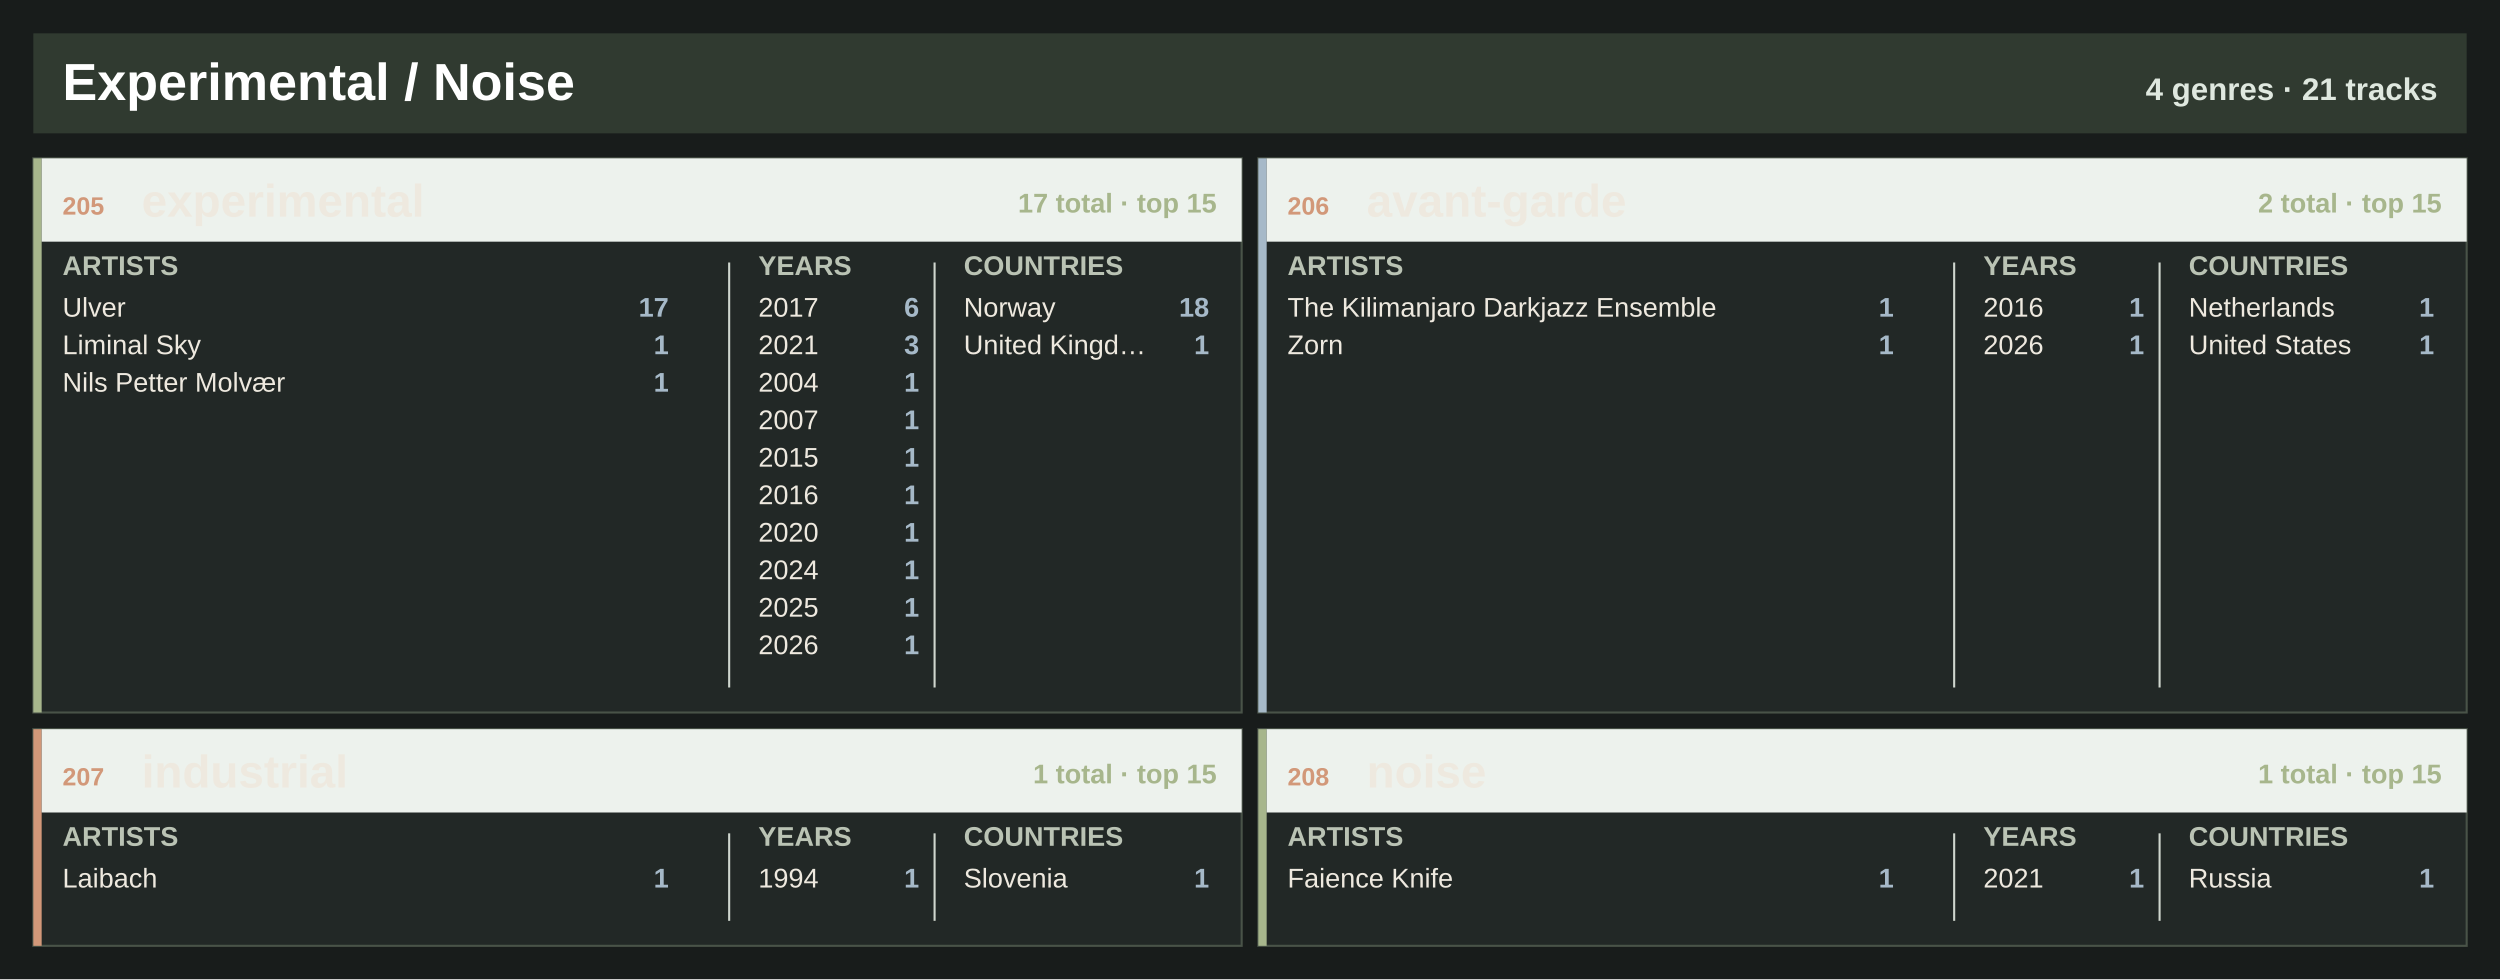
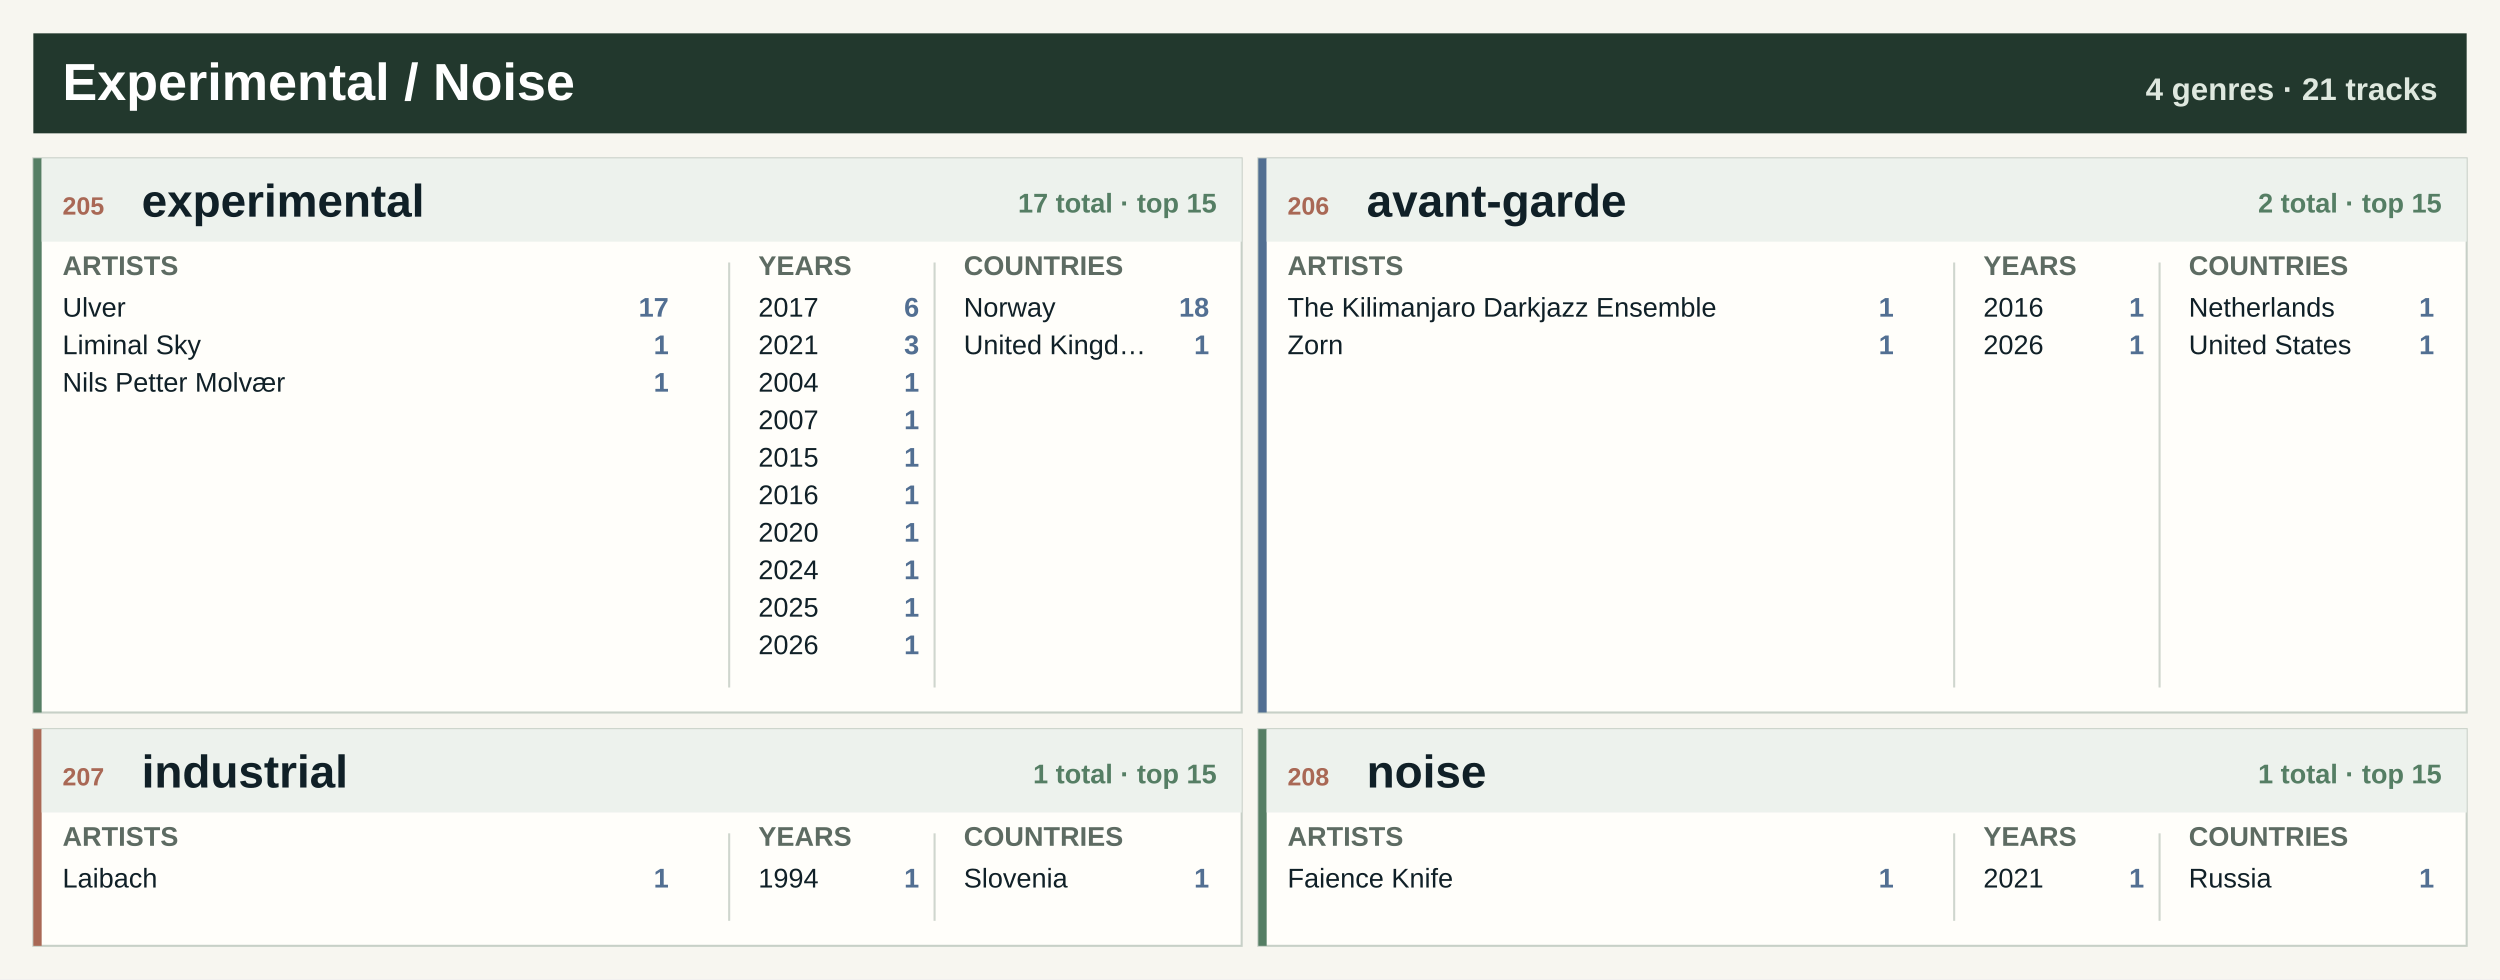
<svg xmlns="http://www.w3.org/2000/svg" width="1200" height="470" viewBox="0 0 1200 470" role="img" aria-label="Experimental / Noise genre atlas">
-   <rect width="1200" height="470" fill="#181c1b" />
-   <rect x="16" y="16" width="1168" height="48" fill="#303a30" />
+   <rect width="1200" height="470" fill="#f7f6f0" />
+   <rect x="16" y="16" width="1168" height="48" fill="#22382d" />
  <text x="30.0" y="48.0" font-family="Segoe UI, Arial, sans-serif" font-size="25" font-weight="800" fill="#ffffff" text-anchor="start">Experimental / Noise</text>
  <text x="1170.0" y="48.0" font-family="Segoe UI, Arial, sans-serif" font-size="15" font-weight="800" fill="#dfe8df" text-anchor="end">4 genres · 21 tracks</text>
-   <rect x="16.0" y="76.0" width="580.0" height="266" fill="#222826" stroke="#495348" />
-   <rect x="16.0" y="76.0" width="4" height="266" fill="#a7b68c" />
+   <rect x="16.0" y="76.0" width="580.0" height="266" fill="#fffefa" stroke="#c7d0c7" />
+   <rect x="16.0" y="76.0" width="4" height="266" fill="#557e64" />
  <rect x="20.0" y="76.0" width="576.0" height="40" fill="#edf2ed" />
-   <text x="30.0" y="103.0" font-family="Segoe UI, Arial, sans-serif" font-size="12" font-weight="800" fill="#d29879" text-anchor="start">205</text>
-   <text x="68.0" y="104.0" font-family="Segoe UI, Arial, sans-serif" font-size="22" font-weight="800" fill="#eee9df" text-anchor="start">experimental</text>
-   <text x="584.0" y="102.0" font-family="Segoe UI, Arial, sans-serif" font-size="13" font-weight="800" fill="#a7b68c" text-anchor="end">17 total · top 15</text>
-   <text x="30.0" y="132.0" font-family="Segoe UI, Arial, sans-serif" font-size="13" font-weight="800" fill="#bac3b4" text-anchor="start">ARTISTS</text>
-   <text x="364.0" y="132.0" font-family="Segoe UI, Arial, sans-serif" font-size="13" font-weight="800" fill="#bac3b4" text-anchor="start">YEARS</text>
-   <text x="462.6" y="132.0" font-family="Segoe UI, Arial, sans-serif" font-size="13" font-weight="800" fill="#bac3b4" text-anchor="start">COUNTRIES</text>
+   <text x="30.0" y="103.0" font-family="Segoe UI, Arial, sans-serif" font-size="12" font-weight="800" fill="#a96855" text-anchor="start">205</text>
+   <text x="68.0" y="104.0" font-family="Segoe UI, Arial, sans-serif" font-size="22" font-weight="800" fill="#102027" text-anchor="start">experimental</text>
+   <text x="584.0" y="102.0" font-family="Segoe UI, Arial, sans-serif" font-size="13" font-weight="800" fill="#557e64" text-anchor="end">17 total · top 15</text>
+   <text x="30.0" y="132.0" font-family="Segoe UI, Arial, sans-serif" font-size="13" font-weight="800" fill="#5d6b62" text-anchor="start">ARTISTS</text>
+   <text x="364.0" y="132.0" font-family="Segoe UI, Arial, sans-serif" font-size="13" font-weight="800" fill="#5d6b62" text-anchor="start">YEARS</text>
+   <text x="462.6" y="132.0" font-family="Segoe UI, Arial, sans-serif" font-size="13" font-weight="800" fill="#5d6b62" text-anchor="start">COUNTRIES</text>
  <line x1="350.0" y1="126.0" x2="350.0" y2="330.0" stroke="#cfd6ce" />
  <line x1="448.6" y1="126.0" x2="448.6" y2="330.0" stroke="#cfd6ce" />
-   <text x="30.0" y="152.0" font-family="Segoe UI, Arial, sans-serif" font-size="13" font-weight="400" fill="#eee9df" text-anchor="start">Ulver</text>
-   <text x="321.0" y="152.0" font-family="Segoe UI, Arial, sans-serif" font-size="13" font-weight="800" fill="#a6b9c8" text-anchor="end">17</text>
-   <text x="30.0" y="170.0" font-family="Segoe UI, Arial, sans-serif" font-size="13" font-weight="400" fill="#eee9df" text-anchor="start">Liminal Sky</text>
-   <text x="321.0" y="170.0" font-family="Segoe UI, Arial, sans-serif" font-size="13" font-weight="800" fill="#a6b9c8" text-anchor="end">1</text>
-   <text x="30.0" y="188.0" font-family="Segoe UI, Arial, sans-serif" font-size="13" font-weight="400" fill="#eee9df" text-anchor="start">Nils Petter Molvær</text>
-   <text x="321.0" y="188.0" font-family="Segoe UI, Arial, sans-serif" font-size="13" font-weight="800" fill="#a6b9c8" text-anchor="end">1</text>
-   <text x="364.0" y="152.0" font-family="Segoe UI, Arial, sans-serif" font-size="13" font-weight="400" fill="#eee9df" text-anchor="start">2017</text>
-   <text x="441.2" y="152.0" font-family="Segoe UI, Arial, sans-serif" font-size="13" font-weight="800" fill="#a6b9c8" text-anchor="end">6</text>
-   <text x="364.0" y="170.0" font-family="Segoe UI, Arial, sans-serif" font-size="13" font-weight="400" fill="#eee9df" text-anchor="start">2021</text>
-   <text x="441.2" y="170.0" font-family="Segoe UI, Arial, sans-serif" font-size="13" font-weight="800" fill="#a6b9c8" text-anchor="end">3</text>
-   <text x="364.0" y="188.0" font-family="Segoe UI, Arial, sans-serif" font-size="13" font-weight="400" fill="#eee9df" text-anchor="start">2004</text>
-   <text x="441.2" y="188.0" font-family="Segoe UI, Arial, sans-serif" font-size="13" font-weight="800" fill="#a6b9c8" text-anchor="end">1</text>
-   <text x="364.0" y="206.0" font-family="Segoe UI, Arial, sans-serif" font-size="13" font-weight="400" fill="#eee9df" text-anchor="start">2007</text>
-   <text x="441.2" y="206.0" font-family="Segoe UI, Arial, sans-serif" font-size="13" font-weight="800" fill="#a6b9c8" text-anchor="end">1</text>
-   <text x="364.0" y="224.0" font-family="Segoe UI, Arial, sans-serif" font-size="13" font-weight="400" fill="#eee9df" text-anchor="start">2015</text>
-   <text x="441.2" y="224.0" font-family="Segoe UI, Arial, sans-serif" font-size="13" font-weight="800" fill="#a6b9c8" text-anchor="end">1</text>
-   <text x="364.0" y="242.0" font-family="Segoe UI, Arial, sans-serif" font-size="13" font-weight="400" fill="#eee9df" text-anchor="start">2016</text>
-   <text x="441.2" y="242.0" font-family="Segoe UI, Arial, sans-serif" font-size="13" font-weight="800" fill="#a6b9c8" text-anchor="end">1</text>
-   <text x="364.0" y="260.0" font-family="Segoe UI, Arial, sans-serif" font-size="13" font-weight="400" fill="#eee9df" text-anchor="start">2020</text>
-   <text x="441.2" y="260.0" font-family="Segoe UI, Arial, sans-serif" font-size="13" font-weight="800" fill="#a6b9c8" text-anchor="end">1</text>
-   <text x="364.0" y="278.0" font-family="Segoe UI, Arial, sans-serif" font-size="13" font-weight="400" fill="#eee9df" text-anchor="start">2024</text>
-   <text x="441.2" y="278.0" font-family="Segoe UI, Arial, sans-serif" font-size="13" font-weight="800" fill="#a6b9c8" text-anchor="end">1</text>
-   <text x="364.0" y="296.0" font-family="Segoe UI, Arial, sans-serif" font-size="13" font-weight="400" fill="#eee9df" text-anchor="start">2025</text>
-   <text x="441.2" y="296.0" font-family="Segoe UI, Arial, sans-serif" font-size="13" font-weight="800" fill="#a6b9c8" text-anchor="end">1</text>
-   <text x="364.0" y="314.0" font-family="Segoe UI, Arial, sans-serif" font-size="13" font-weight="400" fill="#eee9df" text-anchor="start">2026</text>
-   <text x="441.2" y="314.0" font-family="Segoe UI, Arial, sans-serif" font-size="13" font-weight="800" fill="#a6b9c8" text-anchor="end">1</text>
-   <text x="462.6" y="152.0" font-family="Segoe UI, Arial, sans-serif" font-size="13" font-weight="400" fill="#eee9df" text-anchor="start">Norway</text>
-   <text x="580.4" y="152.0" font-family="Segoe UI, Arial, sans-serif" font-size="13" font-weight="800" fill="#a6b9c8" text-anchor="end">18</text>
-   <text x="462.6" y="170.0" font-family="Segoe UI, Arial, sans-serif" font-size="13" font-weight="400" fill="#eee9df" text-anchor="start">United Kingd…</text>
-   <text x="580.4" y="170.0" font-family="Segoe UI, Arial, sans-serif" font-size="13" font-weight="800" fill="#a6b9c8" text-anchor="end">1</text>
-   <rect x="604.0" y="76.0" width="580.0" height="266" fill="#222826" stroke="#495348" />
-   <rect x="604.0" y="76.0" width="4" height="266" fill="#a6b9c8" />
+   <text x="30.0" y="152.0" font-family="Segoe UI, Arial, sans-serif" font-size="13" font-weight="400" fill="#102027" text-anchor="start">Ulver</text>
+   <text x="321.0" y="152.0" font-family="Segoe UI, Arial, sans-serif" font-size="13" font-weight="800" fill="#526f92" text-anchor="end">17</text>
+   <text x="30.0" y="170.0" font-family="Segoe UI, Arial, sans-serif" font-size="13" font-weight="400" fill="#102027" text-anchor="start">Liminal Sky</text>
+   <text x="321.0" y="170.0" font-family="Segoe UI, Arial, sans-serif" font-size="13" font-weight="800" fill="#526f92" text-anchor="end">1</text>
+   <text x="30.0" y="188.0" font-family="Segoe UI, Arial, sans-serif" font-size="13" font-weight="400" fill="#102027" text-anchor="start">Nils Petter Molvær</text>
+   <text x="321.0" y="188.0" font-family="Segoe UI, Arial, sans-serif" font-size="13" font-weight="800" fill="#526f92" text-anchor="end">1</text>
+   <text x="364.0" y="152.0" font-family="Segoe UI, Arial, sans-serif" font-size="13" font-weight="400" fill="#102027" text-anchor="start">2017</text>
+   <text x="441.2" y="152.0" font-family="Segoe UI, Arial, sans-serif" font-size="13" font-weight="800" fill="#526f92" text-anchor="end">6</text>
+   <text x="364.0" y="170.0" font-family="Segoe UI, Arial, sans-serif" font-size="13" font-weight="400" fill="#102027" text-anchor="start">2021</text>
+   <text x="441.2" y="170.0" font-family="Segoe UI, Arial, sans-serif" font-size="13" font-weight="800" fill="#526f92" text-anchor="end">3</text>
+   <text x="364.0" y="188.0" font-family="Segoe UI, Arial, sans-serif" font-size="13" font-weight="400" fill="#102027" text-anchor="start">2004</text>
+   <text x="441.2" y="188.0" font-family="Segoe UI, Arial, sans-serif" font-size="13" font-weight="800" fill="#526f92" text-anchor="end">1</text>
+   <text x="364.0" y="206.0" font-family="Segoe UI, Arial, sans-serif" font-size="13" font-weight="400" fill="#102027" text-anchor="start">2007</text>
+   <text x="441.2" y="206.0" font-family="Segoe UI, Arial, sans-serif" font-size="13" font-weight="800" fill="#526f92" text-anchor="end">1</text>
+   <text x="364.0" y="224.0" font-family="Segoe UI, Arial, sans-serif" font-size="13" font-weight="400" fill="#102027" text-anchor="start">2015</text>
+   <text x="441.2" y="224.0" font-family="Segoe UI, Arial, sans-serif" font-size="13" font-weight="800" fill="#526f92" text-anchor="end">1</text>
+   <text x="364.0" y="242.0" font-family="Segoe UI, Arial, sans-serif" font-size="13" font-weight="400" fill="#102027" text-anchor="start">2016</text>
+   <text x="441.2" y="242.0" font-family="Segoe UI, Arial, sans-serif" font-size="13" font-weight="800" fill="#526f92" text-anchor="end">1</text>
+   <text x="364.0" y="260.0" font-family="Segoe UI, Arial, sans-serif" font-size="13" font-weight="400" fill="#102027" text-anchor="start">2020</text>
+   <text x="441.2" y="260.0" font-family="Segoe UI, Arial, sans-serif" font-size="13" font-weight="800" fill="#526f92" text-anchor="end">1</text>
+   <text x="364.0" y="278.0" font-family="Segoe UI, Arial, sans-serif" font-size="13" font-weight="400" fill="#102027" text-anchor="start">2024</text>
+   <text x="441.2" y="278.0" font-family="Segoe UI, Arial, sans-serif" font-size="13" font-weight="800" fill="#526f92" text-anchor="end">1</text>
+   <text x="364.0" y="296.0" font-family="Segoe UI, Arial, sans-serif" font-size="13" font-weight="400" fill="#102027" text-anchor="start">2025</text>
+   <text x="441.2" y="296.0" font-family="Segoe UI, Arial, sans-serif" font-size="13" font-weight="800" fill="#526f92" text-anchor="end">1</text>
+   <text x="364.0" y="314.0" font-family="Segoe UI, Arial, sans-serif" font-size="13" font-weight="400" fill="#102027" text-anchor="start">2026</text>
+   <text x="441.2" y="314.0" font-family="Segoe UI, Arial, sans-serif" font-size="13" font-weight="800" fill="#526f92" text-anchor="end">1</text>
+   <text x="462.6" y="152.0" font-family="Segoe UI, Arial, sans-serif" font-size="13" font-weight="400" fill="#102027" text-anchor="start">Norway</text>
+   <text x="580.4" y="152.0" font-family="Segoe UI, Arial, sans-serif" font-size="13" font-weight="800" fill="#526f92" text-anchor="end">18</text>
+   <text x="462.6" y="170.0" font-family="Segoe UI, Arial, sans-serif" font-size="13" font-weight="400" fill="#102027" text-anchor="start">United Kingd…</text>
+   <text x="580.4" y="170.0" font-family="Segoe UI, Arial, sans-serif" font-size="13" font-weight="800" fill="#526f92" text-anchor="end">1</text>
+   <rect x="604.0" y="76.0" width="580.0" height="266" fill="#fffefa" stroke="#c7d0c7" />
+   <rect x="604.0" y="76.0" width="4" height="266" fill="#526f92" />
  <rect x="608.0" y="76.0" width="576.0" height="40" fill="#edf2ed" />
-   <text x="618.0" y="103.0" font-family="Segoe UI, Arial, sans-serif" font-size="12" font-weight="800" fill="#d29879" text-anchor="start">206</text>
-   <text x="656.0" y="104.0" font-family="Segoe UI, Arial, sans-serif" font-size="22" font-weight="800" fill="#eee9df" text-anchor="start">avant-garde</text>
-   <text x="1172.0" y="102.0" font-family="Segoe UI, Arial, sans-serif" font-size="13" font-weight="800" fill="#a7b68c" text-anchor="end">2 total · top 15</text>
-   <text x="618.0" y="132.0" font-family="Segoe UI, Arial, sans-serif" font-size="13" font-weight="800" fill="#bac3b4" text-anchor="start">ARTISTS</text>
-   <text x="952.0" y="132.0" font-family="Segoe UI, Arial, sans-serif" font-size="13" font-weight="800" fill="#bac3b4" text-anchor="start">YEARS</text>
-   <text x="1050.6" y="132.0" font-family="Segoe UI, Arial, sans-serif" font-size="13" font-weight="800" fill="#bac3b4" text-anchor="start">COUNTRIES</text>
+   <text x="618.0" y="103.0" font-family="Segoe UI, Arial, sans-serif" font-size="12" font-weight="800" fill="#a96855" text-anchor="start">206</text>
+   <text x="656.0" y="104.0" font-family="Segoe UI, Arial, sans-serif" font-size="22" font-weight="800" fill="#102027" text-anchor="start">avant-garde</text>
+   <text x="1172.0" y="102.0" font-family="Segoe UI, Arial, sans-serif" font-size="13" font-weight="800" fill="#557e64" text-anchor="end">2 total · top 15</text>
+   <text x="618.0" y="132.0" font-family="Segoe UI, Arial, sans-serif" font-size="13" font-weight="800" fill="#5d6b62" text-anchor="start">ARTISTS</text>
+   <text x="952.0" y="132.0" font-family="Segoe UI, Arial, sans-serif" font-size="13" font-weight="800" fill="#5d6b62" text-anchor="start">YEARS</text>
+   <text x="1050.6" y="132.0" font-family="Segoe UI, Arial, sans-serif" font-size="13" font-weight="800" fill="#5d6b62" text-anchor="start">COUNTRIES</text>
  <line x1="938.0" y1="126.0" x2="938.0" y2="330.0" stroke="#cfd6ce" />
  <line x1="1036.6" y1="126.0" x2="1036.6" y2="330.0" stroke="#cfd6ce" />
-   <text x="618.0" y="152.0" font-family="Segoe UI, Arial, sans-serif" font-size="13" font-weight="400" fill="#eee9df" text-anchor="start">The Kilimanjaro Darkjazz Ensemble</text>
-   <text x="909.0" y="152.0" font-family="Segoe UI, Arial, sans-serif" font-size="13" font-weight="800" fill="#a6b9c8" text-anchor="end">1</text>
-   <text x="618.0" y="170.0" font-family="Segoe UI, Arial, sans-serif" font-size="13" font-weight="400" fill="#eee9df" text-anchor="start">Zorn</text>
-   <text x="909.0" y="170.0" font-family="Segoe UI, Arial, sans-serif" font-size="13" font-weight="800" fill="#a6b9c8" text-anchor="end">1</text>
-   <text x="952.0" y="152.0" font-family="Segoe UI, Arial, sans-serif" font-size="13" font-weight="400" fill="#eee9df" text-anchor="start">2016</text>
-   <text x="1029.2" y="152.0" font-family="Segoe UI, Arial, sans-serif" font-size="13" font-weight="800" fill="#a6b9c8" text-anchor="end">1</text>
-   <text x="952.0" y="170.0" font-family="Segoe UI, Arial, sans-serif" font-size="13" font-weight="400" fill="#eee9df" text-anchor="start">2026</text>
-   <text x="1029.2" y="170.0" font-family="Segoe UI, Arial, sans-serif" font-size="13" font-weight="800" fill="#a6b9c8" text-anchor="end">1</text>
-   <text x="1050.6" y="152.0" font-family="Segoe UI, Arial, sans-serif" font-size="13" font-weight="400" fill="#eee9df" text-anchor="start">Netherlands</text>
-   <text x="1168.4" y="152.0" font-family="Segoe UI, Arial, sans-serif" font-size="13" font-weight="800" fill="#a6b9c8" text-anchor="end">1</text>
-   <text x="1050.6" y="170.0" font-family="Segoe UI, Arial, sans-serif" font-size="13" font-weight="400" fill="#eee9df" text-anchor="start">United States</text>
-   <text x="1168.4" y="170.0" font-family="Segoe UI, Arial, sans-serif" font-size="13" font-weight="800" fill="#a6b9c8" text-anchor="end">1</text>
-   <rect x="16.0" y="350.0" width="580.0" height="104" fill="#222826" stroke="#495348" />
-   <rect x="16.0" y="350.0" width="4" height="104" fill="#d29879" />
+   <text x="618.0" y="152.0" font-family="Segoe UI, Arial, sans-serif" font-size="13" font-weight="400" fill="#102027" text-anchor="start">The Kilimanjaro Darkjazz Ensemble</text>
+   <text x="909.0" y="152.0" font-family="Segoe UI, Arial, sans-serif" font-size="13" font-weight="800" fill="#526f92" text-anchor="end">1</text>
+   <text x="618.0" y="170.0" font-family="Segoe UI, Arial, sans-serif" font-size="13" font-weight="400" fill="#102027" text-anchor="start">Zorn</text>
+   <text x="909.0" y="170.0" font-family="Segoe UI, Arial, sans-serif" font-size="13" font-weight="800" fill="#526f92" text-anchor="end">1</text>
+   <text x="952.0" y="152.0" font-family="Segoe UI, Arial, sans-serif" font-size="13" font-weight="400" fill="#102027" text-anchor="start">2016</text>
+   <text x="1029.2" y="152.0" font-family="Segoe UI, Arial, sans-serif" font-size="13" font-weight="800" fill="#526f92" text-anchor="end">1</text>
+   <text x="952.0" y="170.0" font-family="Segoe UI, Arial, sans-serif" font-size="13" font-weight="400" fill="#102027" text-anchor="start">2026</text>
+   <text x="1029.2" y="170.0" font-family="Segoe UI, Arial, sans-serif" font-size="13" font-weight="800" fill="#526f92" text-anchor="end">1</text>
+   <text x="1050.6" y="152.0" font-family="Segoe UI, Arial, sans-serif" font-size="13" font-weight="400" fill="#102027" text-anchor="start">Netherlands</text>
+   <text x="1168.4" y="152.0" font-family="Segoe UI, Arial, sans-serif" font-size="13" font-weight="800" fill="#526f92" text-anchor="end">1</text>
+   <text x="1050.6" y="170.0" font-family="Segoe UI, Arial, sans-serif" font-size="13" font-weight="400" fill="#102027" text-anchor="start">United States</text>
+   <text x="1168.4" y="170.0" font-family="Segoe UI, Arial, sans-serif" font-size="13" font-weight="800" fill="#526f92" text-anchor="end">1</text>
+   <rect x="16.0" y="350.0" width="580.0" height="104" fill="#fffefa" stroke="#c7d0c7" />
+   <rect x="16.0" y="350.0" width="4" height="104" fill="#a96855" />
  <rect x="20.0" y="350.0" width="576.0" height="40" fill="#edf2ed" />
-   <text x="30.0" y="377.0" font-family="Segoe UI, Arial, sans-serif" font-size="12" font-weight="800" fill="#d29879" text-anchor="start">207</text>
-   <text x="68.0" y="378.0" font-family="Segoe UI, Arial, sans-serif" font-size="22" font-weight="800" fill="#eee9df" text-anchor="start">industrial</text>
-   <text x="584.0" y="376.0" font-family="Segoe UI, Arial, sans-serif" font-size="13" font-weight="800" fill="#a7b68c" text-anchor="end">1 total · top 15</text>
-   <text x="30.0" y="406.0" font-family="Segoe UI, Arial, sans-serif" font-size="13" font-weight="800" fill="#bac3b4" text-anchor="start">ARTISTS</text>
-   <text x="364.0" y="406.0" font-family="Segoe UI, Arial, sans-serif" font-size="13" font-weight="800" fill="#bac3b4" text-anchor="start">YEARS</text>
-   <text x="462.6" y="406.0" font-family="Segoe UI, Arial, sans-serif" font-size="13" font-weight="800" fill="#bac3b4" text-anchor="start">COUNTRIES</text>
+   <text x="30.0" y="377.0" font-family="Segoe UI, Arial, sans-serif" font-size="12" font-weight="800" fill="#a96855" text-anchor="start">207</text>
+   <text x="68.0" y="378.0" font-family="Segoe UI, Arial, sans-serif" font-size="22" font-weight="800" fill="#102027" text-anchor="start">industrial</text>
+   <text x="584.0" y="376.0" font-family="Segoe UI, Arial, sans-serif" font-size="13" font-weight="800" fill="#557e64" text-anchor="end">1 total · top 15</text>
+   <text x="30.0" y="406.0" font-family="Segoe UI, Arial, sans-serif" font-size="13" font-weight="800" fill="#5d6b62" text-anchor="start">ARTISTS</text>
+   <text x="364.0" y="406.0" font-family="Segoe UI, Arial, sans-serif" font-size="13" font-weight="800" fill="#5d6b62" text-anchor="start">YEARS</text>
+   <text x="462.6" y="406.0" font-family="Segoe UI, Arial, sans-serif" font-size="13" font-weight="800" fill="#5d6b62" text-anchor="start">COUNTRIES</text>
  <line x1="350.0" y1="400.0" x2="350.0" y2="442.0" stroke="#cfd6ce" />
  <line x1="448.6" y1="400.0" x2="448.6" y2="442.0" stroke="#cfd6ce" />
-   <text x="30.0" y="426.0" font-family="Segoe UI, Arial, sans-serif" font-size="13" font-weight="400" fill="#eee9df" text-anchor="start">Laibach</text>
-   <text x="321.0" y="426.0" font-family="Segoe UI, Arial, sans-serif" font-size="13" font-weight="800" fill="#a6b9c8" text-anchor="end">1</text>
-   <text x="364.0" y="426.0" font-family="Segoe UI, Arial, sans-serif" font-size="13" font-weight="400" fill="#eee9df" text-anchor="start">1994</text>
-   <text x="441.2" y="426.0" font-family="Segoe UI, Arial, sans-serif" font-size="13" font-weight="800" fill="#a6b9c8" text-anchor="end">1</text>
-   <text x="462.6" y="426.0" font-family="Segoe UI, Arial, sans-serif" font-size="13" font-weight="400" fill="#eee9df" text-anchor="start">Slovenia</text>
-   <text x="580.4" y="426.0" font-family="Segoe UI, Arial, sans-serif" font-size="13" font-weight="800" fill="#a6b9c8" text-anchor="end">1</text>
-   <rect x="604.0" y="350.0" width="580.0" height="104" fill="#222826" stroke="#495348" />
-   <rect x="604.0" y="350.0" width="4" height="104" fill="#a7b68c" />
+   <text x="30.0" y="426.0" font-family="Segoe UI, Arial, sans-serif" font-size="13" font-weight="400" fill="#102027" text-anchor="start">Laibach</text>
+   <text x="321.0" y="426.0" font-family="Segoe UI, Arial, sans-serif" font-size="13" font-weight="800" fill="#526f92" text-anchor="end">1</text>
+   <text x="364.0" y="426.0" font-family="Segoe UI, Arial, sans-serif" font-size="13" font-weight="400" fill="#102027" text-anchor="start">1994</text>
+   <text x="441.2" y="426.0" font-family="Segoe UI, Arial, sans-serif" font-size="13" font-weight="800" fill="#526f92" text-anchor="end">1</text>
+   <text x="462.6" y="426.0" font-family="Segoe UI, Arial, sans-serif" font-size="13" font-weight="400" fill="#102027" text-anchor="start">Slovenia</text>
+   <text x="580.4" y="426.0" font-family="Segoe UI, Arial, sans-serif" font-size="13" font-weight="800" fill="#526f92" text-anchor="end">1</text>
+   <rect x="604.0" y="350.0" width="580.0" height="104" fill="#fffefa" stroke="#c7d0c7" />
+   <rect x="604.0" y="350.0" width="4" height="104" fill="#557e64" />
  <rect x="608.0" y="350.0" width="576.0" height="40" fill="#edf2ed" />
-   <text x="618.0" y="377.0" font-family="Segoe UI, Arial, sans-serif" font-size="12" font-weight="800" fill="#d29879" text-anchor="start">208</text>
-   <text x="656.0" y="378.0" font-family="Segoe UI, Arial, sans-serif" font-size="22" font-weight="800" fill="#eee9df" text-anchor="start">noise</text>
-   <text x="1172.0" y="376.0" font-family="Segoe UI, Arial, sans-serif" font-size="13" font-weight="800" fill="#a7b68c" text-anchor="end">1 total · top 15</text>
-   <text x="618.0" y="406.0" font-family="Segoe UI, Arial, sans-serif" font-size="13" font-weight="800" fill="#bac3b4" text-anchor="start">ARTISTS</text>
-   <text x="952.0" y="406.0" font-family="Segoe UI, Arial, sans-serif" font-size="13" font-weight="800" fill="#bac3b4" text-anchor="start">YEARS</text>
-   <text x="1050.6" y="406.0" font-family="Segoe UI, Arial, sans-serif" font-size="13" font-weight="800" fill="#bac3b4" text-anchor="start">COUNTRIES</text>
+   <text x="618.0" y="377.0" font-family="Segoe UI, Arial, sans-serif" font-size="12" font-weight="800" fill="#a96855" text-anchor="start">208</text>
+   <text x="656.0" y="378.0" font-family="Segoe UI, Arial, sans-serif" font-size="22" font-weight="800" fill="#102027" text-anchor="start">noise</text>
+   <text x="1172.0" y="376.0" font-family="Segoe UI, Arial, sans-serif" font-size="13" font-weight="800" fill="#557e64" text-anchor="end">1 total · top 15</text>
+   <text x="618.0" y="406.0" font-family="Segoe UI, Arial, sans-serif" font-size="13" font-weight="800" fill="#5d6b62" text-anchor="start">ARTISTS</text>
+   <text x="952.0" y="406.0" font-family="Segoe UI, Arial, sans-serif" font-size="13" font-weight="800" fill="#5d6b62" text-anchor="start">YEARS</text>
+   <text x="1050.6" y="406.0" font-family="Segoe UI, Arial, sans-serif" font-size="13" font-weight="800" fill="#5d6b62" text-anchor="start">COUNTRIES</text>
  <line x1="938.0" y1="400.0" x2="938.0" y2="442.0" stroke="#cfd6ce" />
  <line x1="1036.6" y1="400.0" x2="1036.6" y2="442.0" stroke="#cfd6ce" />
-   <text x="618.0" y="426.0" font-family="Segoe UI, Arial, sans-serif" font-size="13" font-weight="400" fill="#eee9df" text-anchor="start">Faience Knife</text>
-   <text x="909.0" y="426.0" font-family="Segoe UI, Arial, sans-serif" font-size="13" font-weight="800" fill="#a6b9c8" text-anchor="end">1</text>
-   <text x="952.0" y="426.0" font-family="Segoe UI, Arial, sans-serif" font-size="13" font-weight="400" fill="#eee9df" text-anchor="start">2021</text>
-   <text x="1029.2" y="426.0" font-family="Segoe UI, Arial, sans-serif" font-size="13" font-weight="800" fill="#a6b9c8" text-anchor="end">1</text>
-   <text x="1050.6" y="426.0" font-family="Segoe UI, Arial, sans-serif" font-size="13" font-weight="400" fill="#eee9df" text-anchor="start">Russia</text>
-   <text x="1168.4" y="426.0" font-family="Segoe UI, Arial, sans-serif" font-size="13" font-weight="800" fill="#a6b9c8" text-anchor="end">1</text>
+   <text x="618.0" y="426.0" font-family="Segoe UI, Arial, sans-serif" font-size="13" font-weight="400" fill="#102027" text-anchor="start">Faience Knife</text>
+   <text x="909.0" y="426.0" font-family="Segoe UI, Arial, sans-serif" font-size="13" font-weight="800" fill="#526f92" text-anchor="end">1</text>
+   <text x="952.0" y="426.0" font-family="Segoe UI, Arial, sans-serif" font-size="13" font-weight="400" fill="#102027" text-anchor="start">2021</text>
+   <text x="1029.2" y="426.0" font-family="Segoe UI, Arial, sans-serif" font-size="13" font-weight="800" fill="#526f92" text-anchor="end">1</text>
+   <text x="1050.6" y="426.0" font-family="Segoe UI, Arial, sans-serif" font-size="13" font-weight="400" fill="#102027" text-anchor="start">Russia</text>
+   <text x="1168.4" y="426.0" font-family="Segoe UI, Arial, sans-serif" font-size="13" font-weight="800" fill="#526f92" text-anchor="end">1</text>
</svg>
